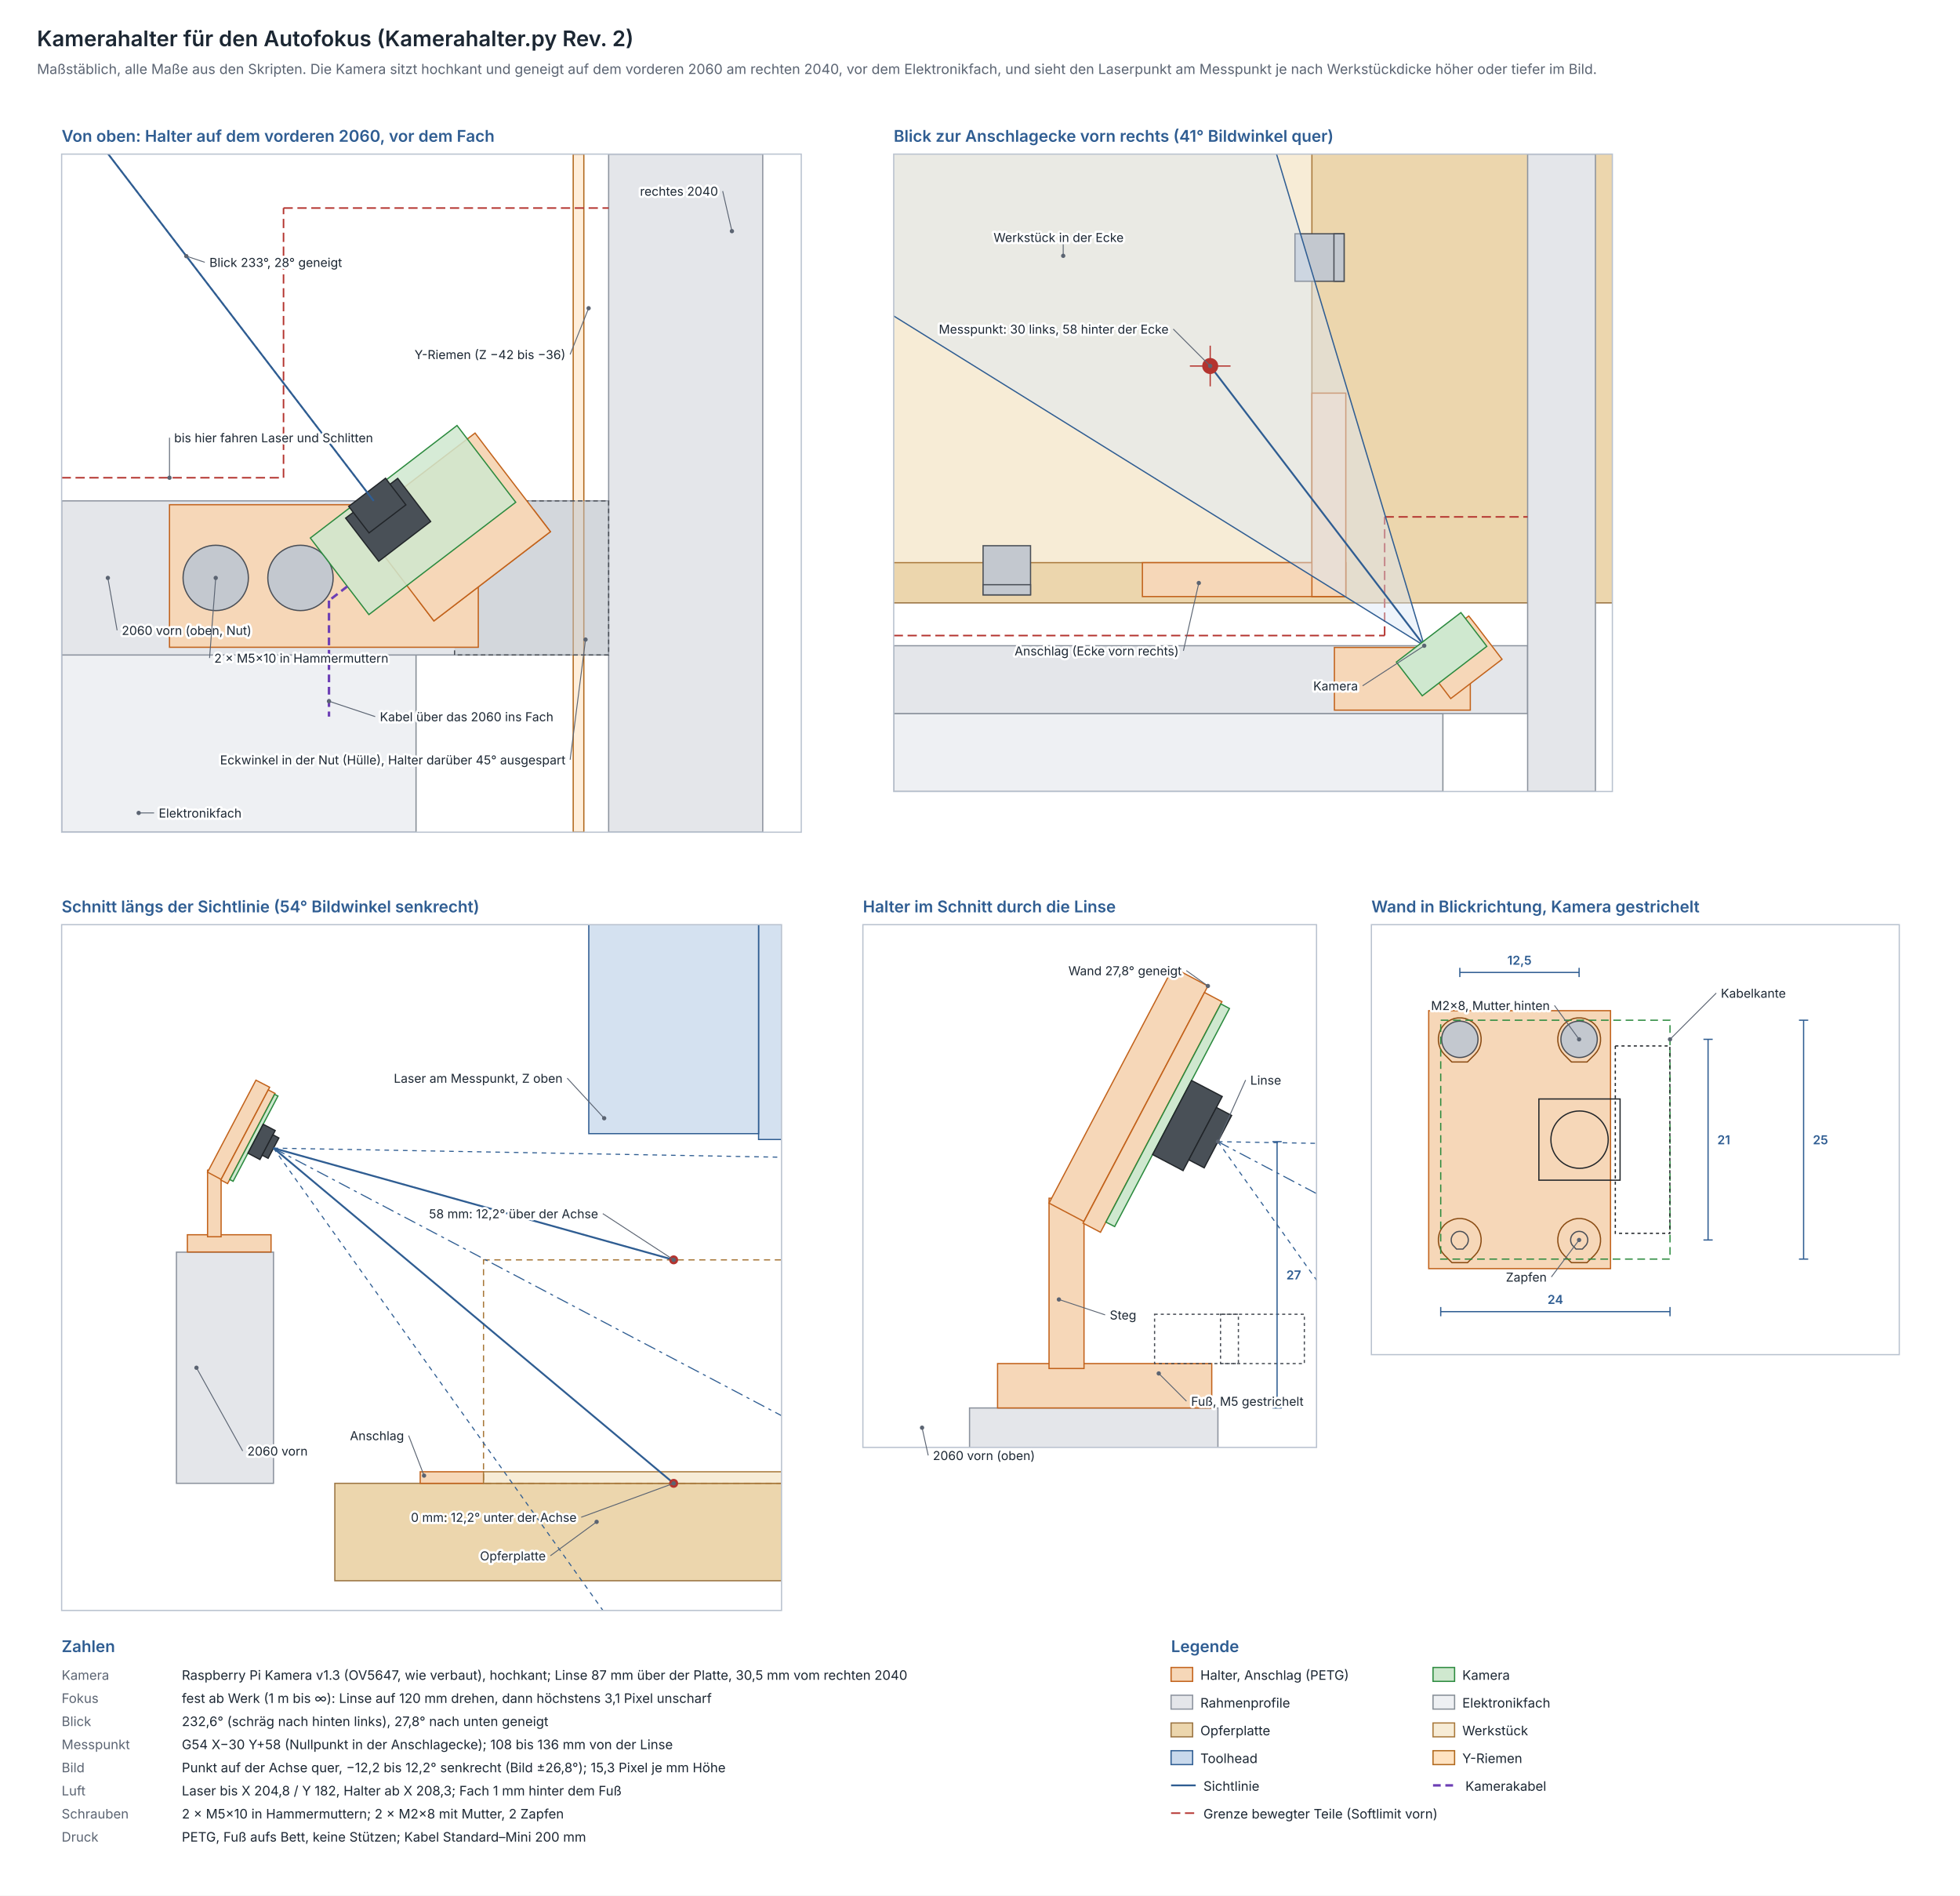
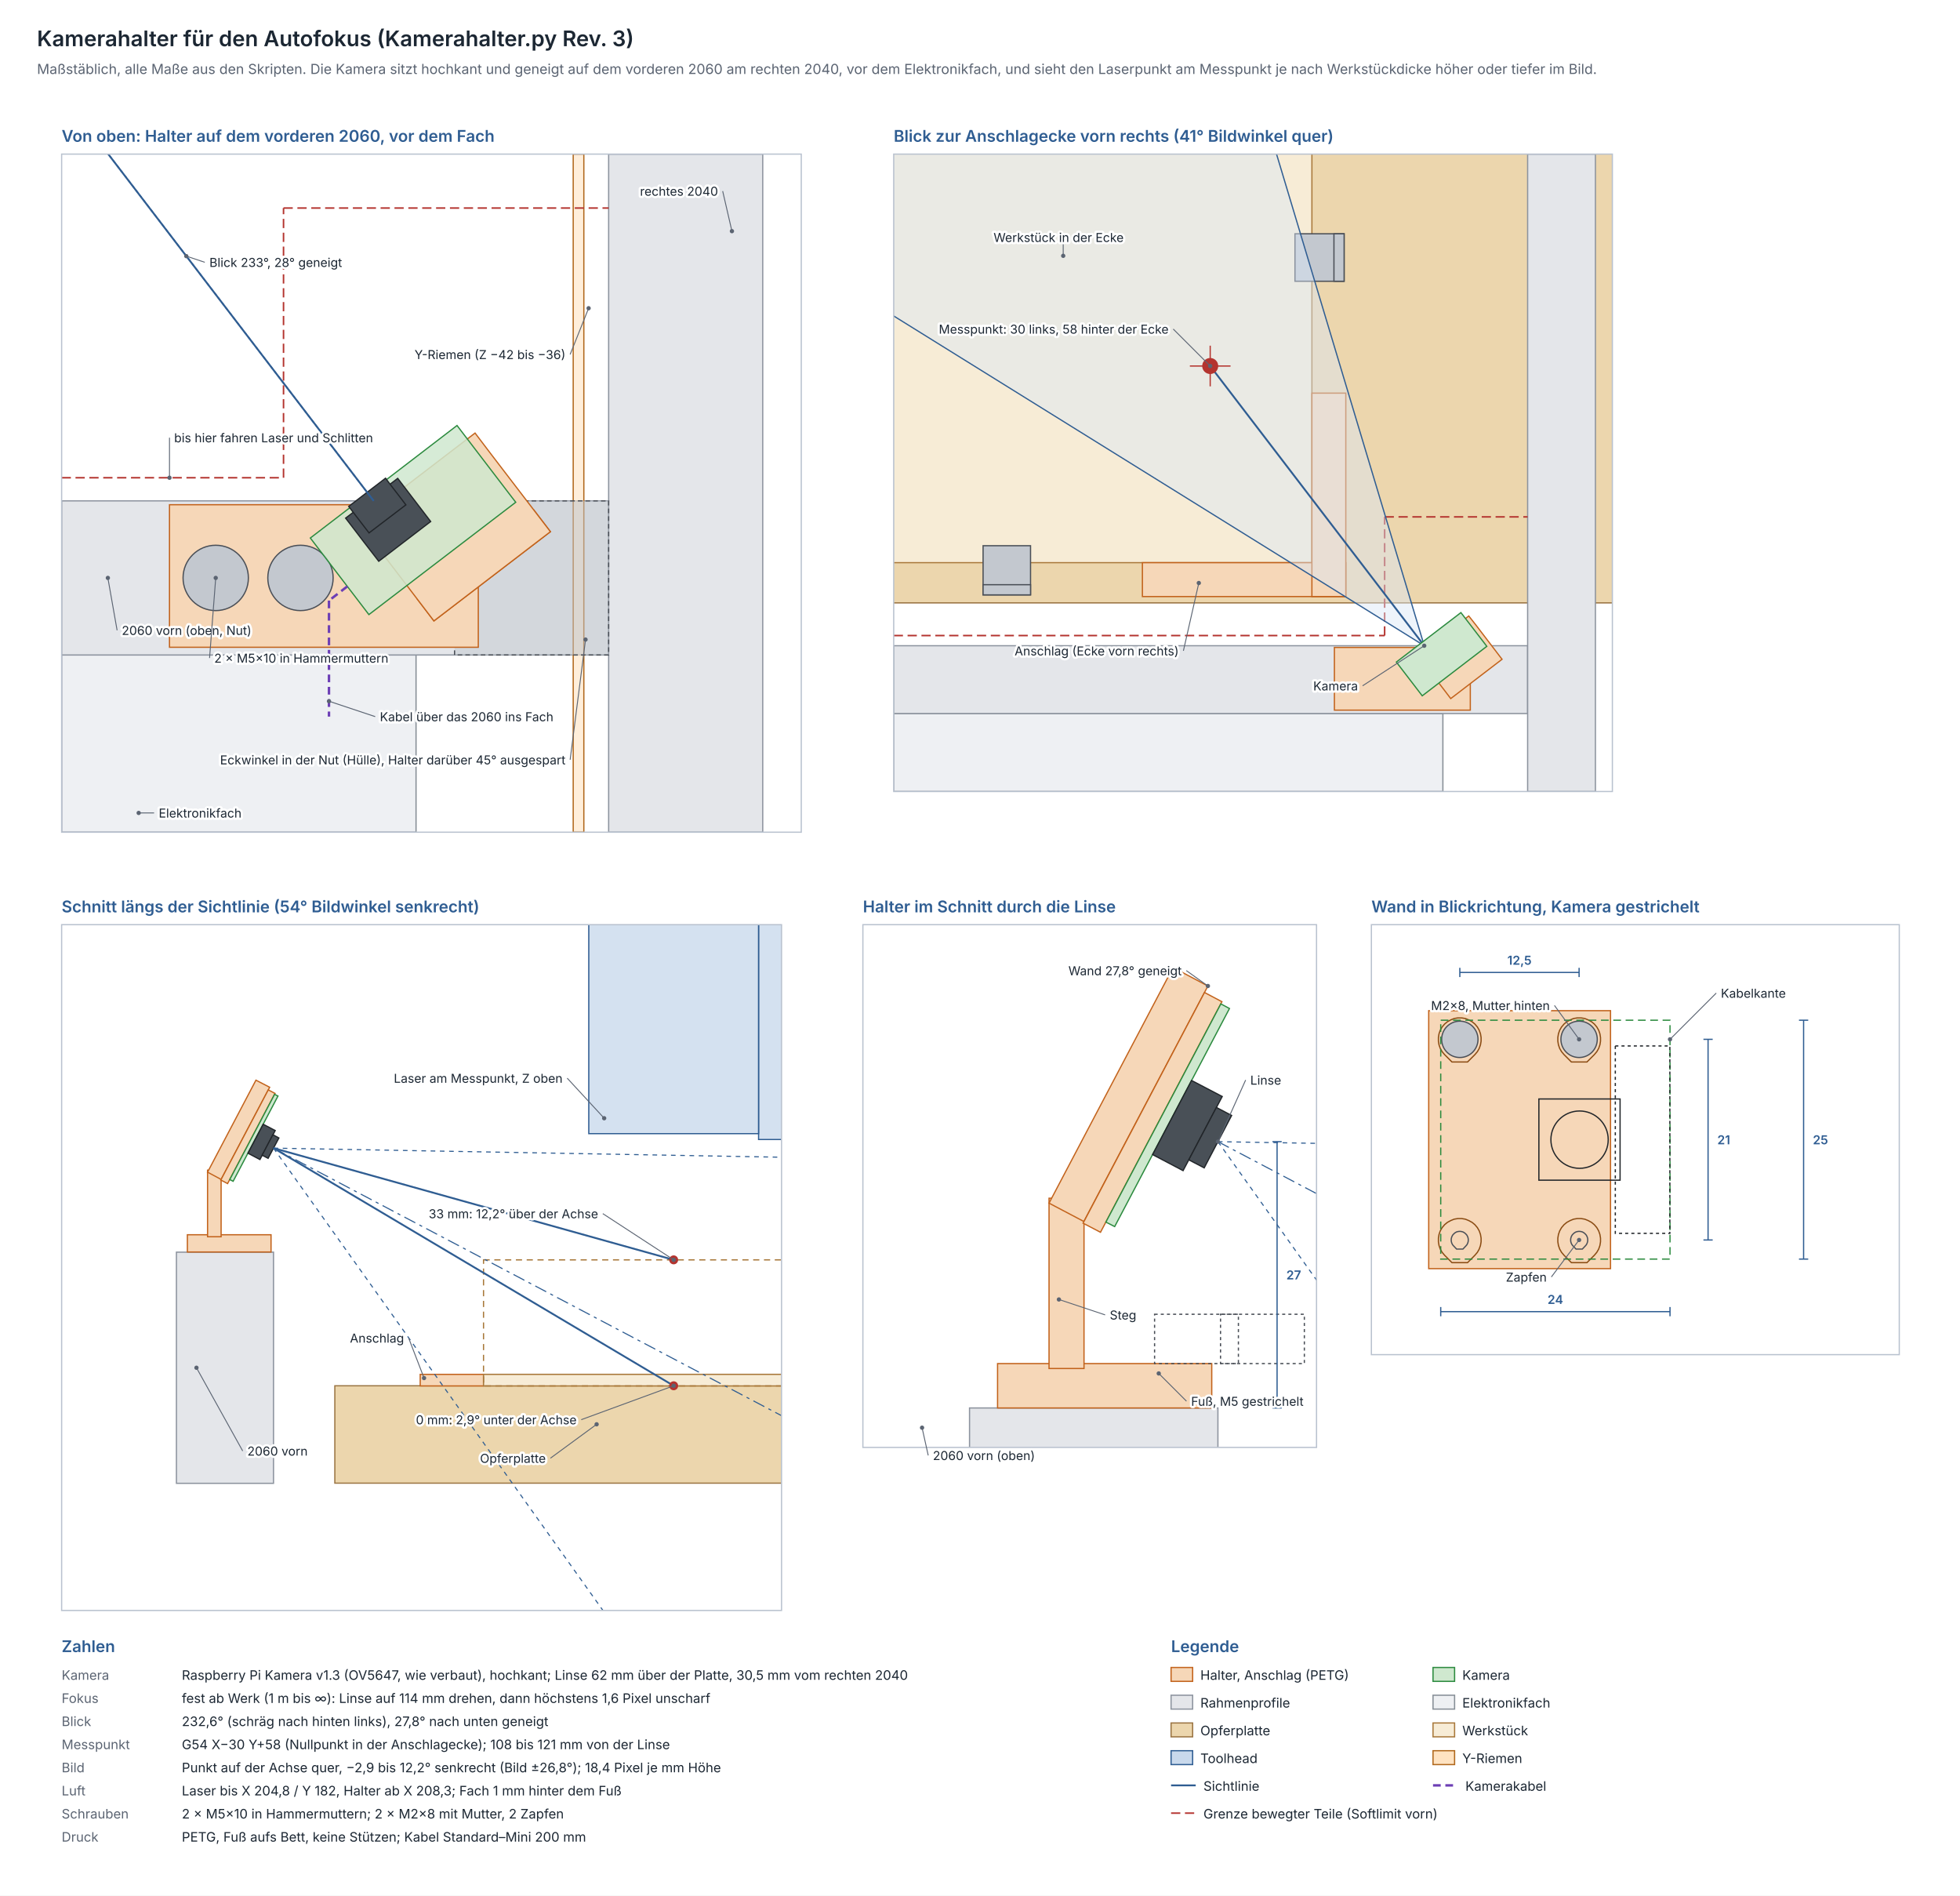
<svg xmlns="http://www.w3.org/2000/svg" width="1272" height="1230" viewBox="0 0 1272 1230" font-family="Inter, Helvetica, Arial, sans-serif">
  <rect width="1272" height="1230" fill="#ffffff" />
-   <text x="24.0" y="30.0" font-size="14" fill="#1c2733" text-anchor="start" font-weight="600">Kamerahalter für den Autofokus (Kamerahalter.py Rev. 2)</text>
+   <text x="24.0" y="30.0" font-size="14" fill="#1c2733" text-anchor="start" font-weight="600">Kamerahalter für den Autofokus (Kamerahalter.py Rev. 3)</text>
  <text x="24.0" y="48.0" font-size="9" fill="#5b6472" text-anchor="start">Maßstäblich, alle Maße aus den Skripten. Die Kamera sitzt hochkant und geneigt auf dem vorderen 2060 am rechten 2040, vor dem Elektronikfach, und sieht den Laserpunkt am Messpunkt je nach Werkstückdicke höher oder tiefer im Bild.</text>
  <clipPath id="drauf">
    <rect x="40.0" y="100.0" width="480.0" height="440.0" />
  </clipPath>
  <g clip-path="url(#drauf)">
    <rect x="40.0" y="425.0" width="230.0" height="115.0" fill="#eef0f3" stroke="#868e96" stroke-width="0.8" />
    <rect x="40.0" y="325.0" width="355.0" height="100.0" fill="#e4e6ea" stroke="#8c939e" stroke-width="0.8" />
    <rect x="395.0" y="100.0" width="100.0" height="440.0" fill="#e4e6ea" stroke="#8c939e" stroke-width="0.8" />
    <rect x="372.0" y="100.0" width="6.9" height="440.0" fill="#ffe3c2" stroke="#b0671b" stroke-width="0.8" fill-opacity="0.6" />
    <line x1="40.0" y1="310.0" x2="184.0" y2="310.0" stroke="#b4342f" stroke-width="1.0" stroke-dasharray="6 3" />
    <line x1="184.0" y1="310.0" x2="184.0" y2="135.0" stroke="#b4342f" stroke-width="1.0" stroke-dasharray="6 3" />
    <line x1="184.0" y1="135.0" x2="395.0" y2="135.0" stroke="#b4342f" stroke-width="1.0" stroke-dasharray="6 3" />
    <rect x="295.0" y="325.0" width="100.0" height="100.0" fill="#c3c8cf" stroke="#4a4f57" stroke-width="0.8" fill-opacity="0.5" stroke-dasharray="3 2" />
    <polygon points="110.0,327.5 310.4,327.5 310.4,420.0 110.0,420.0" fill="#f6d7b8" stroke="#c2621b" stroke-width="0.8" />
    <circle cx="140.0" cy="375.0" r="21.2" fill="#c3c8cf" stroke="#4a4f57" stroke-width="0.8" />
    <circle cx="195.0" cy="375.0" r="21.2" fill="#c3c8cf" stroke="#4a4f57" stroke-width="0.8" />
    <polygon points="270.9,388.8 346.5,331.0 357.2,345.0 281.6,402.9" fill="#f6d7b8" stroke="#c2621b" stroke-width="0.8" />
    <polygon points="232.7,338.9 308.3,281.0 319.0,295.1 357.2,345.0 281.6,402.9" fill="#f6d7b8" stroke="#c2621b" stroke-width="0.8" />
    <polygon points="201.4,349.1 296.6,276.1 332.0,322.4 334.7,325.9 239.4,398.8" fill="#cfe8cf" stroke="#2b8a3e" stroke-width="0.8" fill-opacity="0.85" />
    <polygon points="224.3,336.2 258.1,310.4 279.5,338.4 245.8,364.2 236.3,351.9" fill="#495057" stroke="#212529" stroke-width="0.8" />
    <polygon points="226.3,328.6 250.2,310.3 254.9,316.5 258.7,321.4 263.4,327.6 239.5,345.8 234.8,339.7" fill="#495057" stroke="#212529" stroke-width="0.8" />
    <line x1="225.4" y1="380.5" x2="213.5" y2="389.7" stroke="#6d3fb5" stroke-width="1.6" stroke-dasharray="5 3" />
    <line x1="213.5" y1="389.7" x2="213.5" y2="465.0" stroke="#6d3fb5" stroke-width="1.6" stroke-dasharray="5 3" />
    <line x1="242.5" y1="325.0" x2="-73.3" y2="-87.5" stroke="#2f5d92" stroke-width="1.2" />
    <line x1="242.5" y1="325.0" x2="29.8" y2="47.1" stroke="#2f5d92" stroke-width="0.9" stroke-dasharray="2 2" />
  </g>
  <rect x="40.0" y="100.0" width="480.0" height="440.0" fill="none" stroke="#b9c2cf" stroke-width="0.8" />
  <text x="40.0" y="92.0" font-size="10.5" fill="#2f5d92" text-anchor="start" font-weight="600">Von oben: Halter auf dem vorderen 2060, vor dem Fach</text>
  <line x1="70.0" y1="375.0" x2="76.0" y2="409.0" stroke="#5b6472" stroke-width="0.6" />
  <circle cx="70.0" cy="375.0" r="1.4" fill="#5b6472" />
  <text x="79.0" y="412.0" font-size="8.0" fill="#1c2733" text-anchor="start" stroke="#ffffff" stroke-width="3" stroke-linejoin="round" paint-order="stroke">2060 vorn (oben, Nut)</text>
  <line x1="90.0" y1="527.5" x2="100.0" y2="527.5" stroke="#5b6472" stroke-width="0.6" />
  <circle cx="90.0" cy="527.5" r="1.4" fill="#5b6472" />
  <text x="103.0" y="530.5" font-size="8.0" fill="#1c2733" text-anchor="start" stroke="#ffffff" stroke-width="3" stroke-linejoin="round" paint-order="stroke">Elektronikfach</text>
  <line x1="475.0" y1="150.0" x2="469.0" y2="124.0" stroke="#5b6472" stroke-width="0.6" />
  <circle cx="475.0" cy="150.0" r="1.4" fill="#5b6472" />
  <text x="466.0" y="127.0" font-size="8.0" fill="#1c2733" text-anchor="end" stroke="#ffffff" stroke-width="3" stroke-linejoin="round" paint-order="stroke">rechtes 2040</text>
  <line x1="382.0" y1="200.0" x2="370.0" y2="230.0" stroke="#5b6472" stroke-width="0.6" />
  <circle cx="382.0" cy="200.0" r="1.4" fill="#5b6472" />
  <text x="367.0" y="233.0" font-size="8.0" fill="#1c2733" text-anchor="end" stroke="#ffffff" stroke-width="3" stroke-linejoin="round" paint-order="stroke">Y-Riemen (Z −42 bis −36)</text>
  <line x1="110.0" y1="310.0" x2="110.0" y2="284.0" stroke="#5b6472" stroke-width="0.6" />
  <circle cx="110.0" cy="310.0" r="1.4" fill="#5b6472" />
  <text x="113.0" y="287.0" font-size="8.0" fill="#1c2733" text-anchor="start" stroke="#ffffff" stroke-width="3" stroke-linejoin="round" paint-order="stroke">bis hier fahren Laser und Schlitten</text>
  <line x1="140.0" y1="375.0" x2="136.0" y2="427.0" stroke="#5b6472" stroke-width="0.6" />
  <circle cx="140.0" cy="375.0" r="1.4" fill="#5b6472" />
  <text x="139.0" y="430.0" font-size="8.0" fill="#1c2733" text-anchor="start" stroke="#ffffff" stroke-width="3" stroke-linejoin="round" paint-order="stroke">2 × M5×10 in Hammermuttern</text>
  <line x1="380.0" y1="415.0" x2="370.0" y2="493.0" stroke="#5b6472" stroke-width="0.6" />
  <circle cx="380.0" cy="415.0" r="1.4" fill="#5b6472" />
  <text x="367.0" y="496.0" font-size="8.0" fill="#1c2733" text-anchor="end" stroke="#ffffff" stroke-width="3" stroke-linejoin="round" paint-order="stroke">Eckwinkel in der Nut (Hülle), Halter darüber 45° ausgespart</text>
  <line x1="213.5" y1="455.0" x2="243.5" y2="465.0" stroke="#5b6472" stroke-width="0.6" />
  <circle cx="213.5" cy="455.0" r="1.4" fill="#5b6472" />
  <text x="246.5" y="468.0" font-size="8.0" fill="#1c2733" text-anchor="start" stroke="#ffffff" stroke-width="3" stroke-linejoin="round" paint-order="stroke">Kabel über das 2060 ins Fach</text>
  <line x1="120.9" y1="166.2" x2="132.9" y2="170.2" stroke="#5b6472" stroke-width="0.6" />
  <circle cx="120.9" cy="166.2" r="1.4" fill="#5b6472" />
  <text x="135.9" y="173.2" font-size="8.0" fill="#1c2733" text-anchor="start" stroke="#ffffff" stroke-width="3" stroke-linejoin="round" paint-order="stroke">Blick 233°, 28° geneigt</text>
  <clipPath id="blick">
    <rect x="580.0" y="100.0" width="466.4" height="413.6" />
  </clipPath>
  <g clip-path="url(#blick)">
    <rect x="-201.0" y="-376.6" width="1353.0" height="767.8" fill="#ecd6ad" stroke="#9a7442" stroke-width="0.8" />
    <rect x="411.4" y="35.1" width="440.0" height="330.0" fill="#f7ecd6" stroke="#a8783a" stroke-width="0.8" />
    <rect x="741.4" y="365.1" width="132.0" height="22.0" fill="#f6d7b8" stroke="#c2621b" stroke-width="0.8" />
    <rect x="851.4" y="255.1" width="22.0" height="132.0" fill="#f6d7b8" stroke="#c2621b" stroke-width="0.8" />
    <rect x="748.0" y="14.2" width="30.8" height="31.9" fill="#c3c8cf" stroke="#4a4f57" stroke-width="0.8" />
    <rect x="748.0" y="14.2" width="30.8" height="6.6" fill="#c3c8cf" stroke="#4a4f57" stroke-width="0.8" />
    <rect x="390.5" y="294.7" width="31.9" height="30.8" fill="#c3c8cf" stroke="#4a4f57" stroke-width="0.8" />
    <rect x="390.5" y="294.7" width="6.6" height="30.8" fill="#c3c8cf" stroke="#4a4f57" stroke-width="0.8" />
    <rect x="638.0" y="354.1" width="30.8" height="31.9" fill="#c3c8cf" stroke="#4a4f57" stroke-width="0.8" />
    <rect x="638.0" y="379.4" width="30.8" height="6.6" fill="#c3c8cf" stroke="#4a4f57" stroke-width="0.8" />
    <rect x="840.4" y="151.7" width="31.9" height="30.8" fill="#c3c8cf" stroke="#4a4f57" stroke-width="0.8" />
    <rect x="865.7" y="151.7" width="6.6" height="30.8" fill="#c3c8cf" stroke="#4a4f57" stroke-width="0.8" />
    <rect x="580.0" y="463.0" width="356.4" height="50.6" fill="#eef0f3" stroke="#868e96" stroke-width="0.8" />
    <rect x="580.0" y="419.0" width="411.4" height="44.0" fill="#e4e6ea" stroke="#8c939e" stroke-width="0.8" />
    <rect x="991.4" y="100.0" width="44.0" height="413.6" fill="#e4e6ea" stroke="#8c939e" stroke-width="0.8" />
    <line x1="580.0" y1="412.4" x2="898.6" y2="412.4" stroke="#b4342f" stroke-width="1.0" stroke-dasharray="6 3" />
    <line x1="898.6" y1="412.4" x2="898.6" y2="335.4" stroke="#b4342f" stroke-width="1.0" stroke-dasharray="6 3" />
    <line x1="898.6" y1="335.4" x2="991.4" y2="335.4" stroke="#b4342f" stroke-width="1.0" stroke-dasharray="6 3" />
    <polygon points="924.3,419.0 438.5,117.1 759.7,-128.8" fill="#dbe7f6" stroke="#2f5d92" stroke-width="0.8" fill-opacity="0.45" />
    <line x1="924.3" y1="419.0" x2="785.4" y2="237.5" stroke="#2f5d92" stroke-width="1.2" />
    <polygon points="866.0,420.1 954.2,420.1 954.2,460.8 866.0,460.8" fill="#f6d7b8" stroke="#c2621b" stroke-width="0.8" />
    <polygon points="920.0,425.1 953.2,399.7 958.0,405.8 974.8,427.8 941.5,453.3" fill="#f6d7b8" stroke="#c2621b" stroke-width="0.8" />
    <polygon points="906.2,429.6 948.1,397.5 963.7,417.8 964.9,419.4 923.0,451.5" fill="#cfe8cf" stroke="#2b8a3e" stroke-width="0.8" />
    <circle cx="785.4" cy="237.5" r="4.8" fill="#b4342f" stroke="#b4342f" stroke-width="0.8" />
    <line x1="772.2" y1="237.5" x2="798.6" y2="237.5" stroke="#b4342f" stroke-width="0.8" />
    <line x1="785.4" y1="224.3" x2="785.4" y2="250.7" stroke="#b4342f" stroke-width="0.8" />
  </g>
  <rect x="580.0" y="100.0" width="466.4" height="413.6" fill="none" stroke="#b9c2cf" stroke-width="0.8" />
  <text x="580.0" y="92.0" font-size="10.5" fill="#2f5d92" text-anchor="start" font-weight="600">Blick zur Anschlagecke vorn rechts (41° Bildwinkel quer)</text>
  <line x1="785.4" y1="237.5" x2="761.4" y2="213.5" stroke="#5b6472" stroke-width="0.6" />
  <circle cx="785.4" cy="237.5" r="1.4" fill="#5b6472" />
  <text x="758.4" y="216.5" font-size="8.0" fill="#1c2733" text-anchor="end" stroke="#ffffff" stroke-width="3" stroke-linejoin="round" paint-order="stroke">Messpunkt: 30 links, 58 hinter der Ecke</text>
  <line x1="690.0" y1="166.0" x2="690.0" y2="154.0" stroke="#5b6472" stroke-width="0.6" />
  <circle cx="690.0" cy="166.0" r="1.4" fill="#5b6472" />
  <text x="687.0" y="157.0" font-size="8.0" fill="#1c2733" text-anchor="middle" stroke="#ffffff" stroke-width="3" stroke-linejoin="round" paint-order="stroke">Werkstück in der Ecke</text>
  <line x1="778.0" y1="378.3" x2="768.0" y2="422.3" stroke="#5b6472" stroke-width="0.6" />
  <circle cx="778.0" cy="378.3" r="1.4" fill="#5b6472" />
  <text x="765.0" y="425.3" font-size="8.0" fill="#1c2733" text-anchor="end" stroke="#ffffff" stroke-width="3" stroke-linejoin="round" paint-order="stroke">Anschlag (Ecke vorn rechts)</text>
  <line x1="924.3" y1="419.0" x2="884.3" y2="445.0" stroke="#5b6472" stroke-width="0.6" />
  <circle cx="924.3" cy="419.0" r="1.4" fill="#5b6472" />
  <text x="881.3" y="448.0" font-size="8.0" fill="#1c2733" text-anchor="end" stroke="#ffffff" stroke-width="3" stroke-linejoin="round" paint-order="stroke">Kamera</text>
  <clipPath id="schnitt">
    <rect x="40.0" y="600.0" width="467.2" height="445.0" />
  </clipPath>
  <g clip-path="url(#schnitt)">
-     <rect x="217.3" y="962.5" width="1098.8" height="63.2" fill="#ecd6ad" stroke="#9a7442" stroke-width="0.8" />
+     <rect x="217.3" y="899.2" width="1098.8" height="63.2" fill="#ecd6ad" stroke="#9a7442" stroke-width="0.8" />
    <rect x="114.5" y="812.5" width="63.0" height="150.0" fill="#e4e6ea" stroke="#8c939e" stroke-width="0.8" />
-     <rect x="272.7" y="955.0" width="41.1" height="7.5" fill="#f6d7b8" stroke="#c2621b" stroke-width="0.8" />
+     <rect x="272.7" y="891.8" width="41.1" height="7.5" fill="#f6d7b8" stroke="#c2621b" stroke-width="0.8" />
    <rect x="671.8" y="615.0" width="63.0" height="50.0" fill="#c9d9ec" stroke="#2f5d92" stroke-width="0.8" fill-opacity="0.8" />
    <rect x="561.6" y="315.0" width="7.3" height="87.5" fill="#c9d9ec" stroke="#2f5d92" stroke-width="0.8" fill-opacity="0.8" />
    <rect x="552.4" y="315.0" width="16.5" height="87.5" fill="#c9d9ec" stroke="#2f5d92" stroke-width="0.8" fill-opacity="0.8" />
    <rect x="545.0" y="327.5" width="7.2" height="62.5" fill="#c9d9ec" stroke="#2f5d92" stroke-width="0.8" fill-opacity="0.8" />
    <rect x="536.4" y="372.5" width="8.6" height="15.0" fill="#c9d9ec" stroke="#2f5d92" stroke-width="0.8" fill-opacity="0.8" />
    <rect x="491.5" y="372.5" width="13.4" height="15.0" fill="#c9d9ec" stroke="#2f5d92" stroke-width="0.8" fill-opacity="0.8" />
    <rect x="520.3" y="372.5" width="16.1" height="15.0" fill="#c9d9ec" stroke="#2f5d92" stroke-width="0.8" fill-opacity="0.8" />
    <rect x="492.3" y="483.8" width="16.9" height="255.6" fill="#c9d9ec" stroke="#2f5d92" stroke-width="0.8" fill-opacity="0.8" />
    <rect x="509.2" y="451.2" width="2.0" height="85.0" fill="#c9d9ec" stroke="#2f5d92" stroke-width="0.8" fill-opacity="0.8" />
    <rect x="511.3" y="448.8" width="17.3" height="80.0" fill="#c9d9ec" stroke="#2f5d92" stroke-width="0.8" fill-opacity="0.8" />
    <rect x="511.2" y="448.8" width="0.0" height="20.0" fill="#c9d9ec" stroke="#2f5d92" stroke-width="0.8" fill-opacity="0.8" />
    <rect x="382.1" y="466.6" width="110.2" height="269.0" fill="#c9d9ec" stroke="#2f5d92" stroke-width="0.8" fill-opacity="0.8" />
-     <rect x="313.8" y="955.0" width="413.0" height="7.5" fill="#f7ecd6" stroke="#a8783a" stroke-width="0.8" />
-     <rect x="313.8" y="817.5" width="413.0" height="145.0" fill="none" stroke="#a8783a" stroke-width="0.8" stroke-dasharray="4 3" />
+     <rect x="313.8" y="891.8" width="413.0" height="7.5" fill="#f7ecd6" stroke="#a8783a" stroke-width="0.8" />
+     <rect x="313.8" y="817.5" width="413.0" height="81.8" fill="none" stroke="#a8783a" stroke-width="0.8" stroke-dasharray="4 3" />
    <rect x="121.6" y="801.2" width="54.3" height="11.2" fill="#f6d7b8" stroke="#c2621b" stroke-width="0.8" />
    <rect x="134.7" y="759.3" width="8.8" height="43.2" fill="#f6d7b8" stroke="#c2621b" stroke-width="0.8" />
    <polygon points="134.7,760.6 143.5,765.3 175.0,705.5 166.1,700.9" fill="#f6d7b8" stroke="#c2621b" stroke-width="0.8" />
    <polygon points="143.3,765.7 147.7,768.0 178.5,709.5 174.1,707.2" fill="#f6d7b8" stroke="#c2621b" stroke-width="0.8" />
    <polygon points="149.1,765.4 151.3,766.5 180.4,711.2 178.2,710.1" fill="#cfe8cf" stroke="#2b8a3e" stroke-width="0.8" />
    <polygon points="160.9,748.3 168.7,752.4 178.6,733.6 170.8,729.5" fill="#495057" stroke="#212529" stroke-width="0.8" />
    <polygon points="170.1,749.6 174.0,751.6 181.0,738.4 177.1,736.3" fill="#495057" stroke="#212529" stroke-width="0.8" />
    <line x1="177.5" y1="745.0" x2="507.2" y2="750.9" stroke="#2f5d92" stroke-width="0.7" stroke-dasharray="3 3" />
    <line x1="177.5" y1="745.0" x2="507.2" y2="1207.6" stroke="#2f5d92" stroke-width="0.7" stroke-dasharray="3 3" />
    <line x1="177.5" y1="745.0" x2="507.2" y2="918.6" stroke="#2f5d92" stroke-width="0.7" stroke-dasharray="8 3 2 3" />
-     <line x1="177.5" y1="745.0" x2="437.2" y2="962.5" stroke="#2f5d92" stroke-width="1.2" />
-     <circle cx="437.2" cy="962.5" r="2.5" fill="#b4342f" stroke="#b4342f" stroke-width="0.8" />
+     <line x1="177.5" y1="745.0" x2="437.2" y2="899.2" stroke="#2f5d92" stroke-width="1.2" />
+     <circle cx="437.2" cy="899.2" r="2.5" fill="#b4342f" stroke="#b4342f" stroke-width="0.8" />
    <line x1="177.5" y1="745.0" x2="437.2" y2="817.5" stroke="#2f5d92" stroke-width="1.2" />
    <circle cx="437.2" cy="817.5" r="2.5" fill="#b4342f" stroke="#b4342f" stroke-width="0.8" />
  </g>
  <rect x="40.0" y="600.0" width="467.2" height="445.0" fill="none" stroke="#b9c2cf" stroke-width="0.8" />
  <text x="40.0" y="592.0" font-size="10.5" fill="#2f5d92" text-anchor="start" font-weight="600">Schnitt längs der Sichtlinie (54° Bildwinkel senkrecht)</text>
-   <line x1="437.2" y1="962.5" x2="377.2" y2="984.5" stroke="#5b6472" stroke-width="0.6" />
-   <circle cx="437.2" cy="962.5" r="1.4" fill="#5b6472" />
-   <text x="374.2" y="987.5" font-size="8.0" fill="#1c2733" text-anchor="end" stroke="#ffffff" stroke-width="3" stroke-linejoin="round" paint-order="stroke">0 mm: 12,2° unter der Achse</text>
+   <line x1="437.2" y1="899.2" x2="377.2" y2="921.2" stroke="#5b6472" stroke-width="0.6" />
+   <circle cx="437.2" cy="899.2" r="1.4" fill="#5b6472" />
+   <text x="374.2" y="924.2" font-size="8.0" fill="#1c2733" text-anchor="end" stroke="#ffffff" stroke-width="3" stroke-linejoin="round" paint-order="stroke">0 mm: 2,9° unter der Achse</text>
  <line x1="437.2" y1="817.5" x2="391.2" y2="787.5" stroke="#5b6472" stroke-width="0.6" />
  <circle cx="437.2" cy="817.5" r="1.4" fill="#5b6472" />
-   <text x="388.2" y="790.5" font-size="8.0" fill="#1c2733" text-anchor="end" stroke="#ffffff" stroke-width="3" stroke-linejoin="round" paint-order="stroke">58 mm: 12,2° über der Achse</text>
+   <text x="388.2" y="790.5" font-size="8.0" fill="#1c2733" text-anchor="end" stroke="#ffffff" stroke-width="3" stroke-linejoin="round" paint-order="stroke">33 mm: 12,2° über der Achse</text>
  <line x1="392.1" y1="725.6" x2="368.1" y2="699.6" stroke="#5b6472" stroke-width="0.6" />
  <circle cx="392.1" cy="725.6" r="1.4" fill="#5b6472" />
  <text x="365.1" y="702.6" font-size="8.0" fill="#1c2733" text-anchor="end" stroke="#ffffff" stroke-width="3" stroke-linejoin="round" paint-order="stroke">Laser am Messpunkt, Z oben</text>
  <line x1="127.5" y1="887.5" x2="157.5" y2="941.5" stroke="#5b6472" stroke-width="0.6" />
  <circle cx="127.5" cy="887.5" r="1.4" fill="#5b6472" />
  <text x="160.5" y="944.5" font-size="8.0" fill="#1c2733" text-anchor="start" stroke="#ffffff" stroke-width="3" stroke-linejoin="round" paint-order="stroke">2060 vorn</text>
-   <line x1="387.2" y1="987.5" x2="357.2" y2="1009.5" stroke="#5b6472" stroke-width="0.6" />
-   <circle cx="387.2" cy="987.5" r="1.4" fill="#5b6472" />
-   <text x="354.2" y="1012.5" font-size="8.0" fill="#1c2733" text-anchor="end" stroke="#ffffff" stroke-width="3" stroke-linejoin="round" paint-order="stroke">Opferplatte</text>
-   <line x1="275.2" y1="957.5" x2="265.2" y2="931.5" stroke="#5b6472" stroke-width="0.6" />
-   <circle cx="275.2" cy="957.5" r="1.4" fill="#5b6472" />
-   <text x="262.2" y="934.5" font-size="8.0" fill="#1c2733" text-anchor="end" stroke="#ffffff" stroke-width="3" stroke-linejoin="round" paint-order="stroke">Anschlag</text>
+   <line x1="387.2" y1="924.2" x2="357.2" y2="946.2" stroke="#5b6472" stroke-width="0.6" />
+   <circle cx="387.2" cy="924.2" r="1.4" fill="#5b6472" />
+   <text x="354.2" y="949.2" font-size="8.0" fill="#1c2733" text-anchor="end" stroke="#ffffff" stroke-width="3" stroke-linejoin="round" paint-order="stroke">Opferplatte</text>
+   <line x1="275.2" y1="894.2" x2="265.2" y2="868.2" stroke="#5b6472" stroke-width="0.6" />
+   <circle cx="275.2" cy="894.2" r="1.4" fill="#5b6472" />
+   <text x="262.2" y="871.2" font-size="8.0" fill="#1c2733" text-anchor="end" stroke="#ffffff" stroke-width="3" stroke-linejoin="round" paint-order="stroke">Anschlag</text>
  <clipPath id="halter">
    <rect x="560.0" y="600.0" width="294.4" height="339.2" />
  </clipPath>
  <g clip-path="url(#halter)">
    <rect x="629.2" y="913.6" width="161.2" height="384.0" fill="#e4e6ea" stroke="#8c939e" stroke-width="0.8" />
    <rect x="647.4" y="884.8" width="139.0" height="28.8" fill="#f6d7b8" stroke="#c2621b" stroke-width="0.8" />
    <rect x="680.8" y="777.5" width="22.7" height="110.5" fill="#f6d7b8" stroke="#c2621b" stroke-width="0.8" />
    <polygon points="680.8,780.7 703.4,792.6 783.9,639.8 761.3,627.8" fill="#f6d7b8" stroke="#c2621b" stroke-width="0.8" />
    <polygon points="702.9,793.7 714.2,799.6 793.0,650.0 781.7,644.0" fill="#f6d7b8" stroke="#c2621b" stroke-width="0.8" />
    <polygon points="717.7,793.0 723.4,795.9 797.9,654.4 792.3,651.4" fill="#cfe8cf" stroke="#2b8a3e" stroke-width="0.8" />
    <polygon points="748.0,749.2 767.8,759.6 793.2,711.5 773.3,701.1" fill="#495057" stroke="#212529" stroke-width="0.8" />
    <polygon points="771.5,752.6 781.5,757.8 799.3,723.8 789.4,718.6" fill="#495057" stroke="#212529" stroke-width="0.8" />
    <rect x="792.1" y="852.8" width="54.4" height="32.0" fill="none" stroke="#4a4f57" stroke-width="0.8" stroke-dasharray="2 2" />
    <rect x="749.3" y="852.8" width="54.4" height="32.0" fill="none" stroke="#4a4f57" stroke-width="0.8" stroke-dasharray="2 2" />
    <line x1="790.4" y1="740.8" x2="854.4" y2="741.9" stroke="#2f5d92" stroke-width="0.7" stroke-dasharray="3 3" />
    <line x1="790.4" y1="740.8" x2="854.4" y2="774.5" stroke="#2f5d92" stroke-width="0.7" stroke-dasharray="8 3 2 3" />
    <line x1="790.4" y1="740.8" x2="854.4" y2="830.6" stroke="#2f5d92" stroke-width="0.7" stroke-dasharray="3 3" />
  </g>
  <rect x="560.0" y="600.0" width="294.4" height="339.2" fill="none" stroke="#b9c2cf" stroke-width="0.8" />
  <text x="560.0" y="592.0" font-size="10.5" fill="#2f5d92" text-anchor="start" font-weight="600">Halter im Schnitt durch die Linse</text>
  <line x1="828.8" y1="913.6" x2="828.8" y2="740.8" stroke="#2f5d92" stroke-width="0.8" />
  <line x1="825.8" y1="913.6" x2="831.8" y2="913.6" stroke="#2f5d92" stroke-width="0.8" />
  <line x1="825.8" y1="740.8" x2="831.8" y2="740.8" stroke="#2f5d92" stroke-width="0.8" />
  <text x="834.8" y="830.2" font-size="8.0" fill="#2f5d92" text-anchor="start" font-weight="600" stroke="#ffffff" stroke-width="3" stroke-linejoin="round" paint-order="stroke">27</text>
  <line x1="598.4" y1="926.4" x2="602.4" y2="944.4" stroke="#5b6472" stroke-width="0.6" />
  <circle cx="598.4" cy="926.4" r="1.4" fill="#5b6472" />
  <text x="605.4" y="947.4" font-size="8.0" fill="#1c2733" text-anchor="start" stroke="#ffffff" stroke-width="3" stroke-linejoin="round" paint-order="stroke">2060 vorn (oben)</text>
  <line x1="687.2" y1="843.2" x2="717.2" y2="853.2" stroke="#5b6472" stroke-width="0.6" />
  <circle cx="687.2" cy="843.2" r="1.4" fill="#5b6472" />
  <text x="720.2" y="856.2" font-size="8.0" fill="#1c2733" text-anchor="start" stroke="#ffffff" stroke-width="3" stroke-linejoin="round" paint-order="stroke">Steg</text>
  <line x1="752.0" y1="891.2" x2="770.0" y2="909.2" stroke="#5b6472" stroke-width="0.6" />
  <circle cx="752.0" cy="891.2" r="1.4" fill="#5b6472" />
  <text x="773.0" y="912.2" font-size="8.0" fill="#1c2733" text-anchor="start" stroke="#ffffff" stroke-width="3" stroke-linejoin="round" paint-order="stroke">Fuß, M5 gestrichelt</text>
  <line x1="783.9" y1="639.8" x2="769.9" y2="629.8" stroke="#5b6472" stroke-width="0.6" />
  <circle cx="783.9" cy="639.8" r="1.4" fill="#5b6472" />
  <text x="766.9" y="632.8" font-size="8.0" fill="#1c2733" text-anchor="end" stroke="#ffffff" stroke-width="3" stroke-linejoin="round" paint-order="stroke">Wand 27,8° geneigt</text>
  <line x1="790.4" y1="740.8" x2="808.4" y2="700.8" stroke="#5b6472" stroke-width="0.6" />
  <circle cx="790.4" cy="740.8" r="1.4" fill="#5b6472" />
  <text x="811.4" y="703.8" font-size="8.0" fill="#1c2733" text-anchor="start" stroke="#ffffff" stroke-width="3" stroke-linejoin="round" paint-order="stroke">Linse</text>
  <clipPath id="wand">
    <rect x="890.0" y="600.0" width="342.6" height="279.0" />
  </clipPath>
  <g clip-path="url(#wand)">
    <rect x="927.2" y="655.8" width="118.0" height="167.4" fill="#f6d7b8" stroke="#c2621b" stroke-width="0.8" />
    <polygon points="1034.7,684.3 1036.3,682.4 1037.5,680.3 1038.3,678.0 1038.7,675.6 1038.7,673.2 1038.3,670.8 1037.5,668.5 1036.3,666.4 1034.7,664.5 1032.9,663.0 1030.7,661.8 1028.5,660.9 1026.1,660.5 1023.6,660.5 1021.2,660.9 1019.0,661.8 1016.8,663.0 1015.0,664.5 1013.4,666.4 1012.2,668.5 1011.4,670.8 1011.0,673.2 1011.0,675.6 1011.4,678.0 1012.2,680.3 1013.4,682.4 1015.0,684.3 1019.8,689.1 1029.9,689.1" fill="#f6d7b8" stroke="#8a4b12" stroke-width="0.8" />
    <polygon points="957.2,684.3 958.8,682.4 960.0,680.3 960.8,678.0 961.2,675.6 961.2,673.2 960.8,670.8 960.0,668.5 958.8,666.4 957.2,664.5 955.4,663.0 953.2,661.8 951.0,660.9 948.6,660.5 946.1,660.5 943.7,660.9 941.5,661.8 939.3,663.0 937.5,664.5 935.9,666.4 934.7,668.5 933.9,670.8 933.5,673.2 933.5,675.6 933.9,678.0 934.7,680.3 935.9,682.4 937.5,684.3 942.3,689.1 952.4,689.1" fill="#f6d7b8" stroke="#8a4b12" stroke-width="0.8" />
    <polygon points="1034.7,814.5 1036.3,812.6 1037.5,810.5 1038.3,808.2 1038.7,805.8 1038.7,803.4 1038.3,801.0 1037.5,798.7 1036.3,796.6 1034.7,794.7 1032.9,793.2 1030.7,792.0 1028.5,791.1 1026.1,790.7 1023.6,790.7 1021.2,791.1 1019.0,792.0 1016.8,793.2 1015.0,794.7 1013.4,796.6 1012.2,798.7 1011.4,801.0 1011.0,803.4 1011.0,805.8 1011.4,808.2 1012.2,810.5 1013.4,812.6 1015.0,814.5 1019.8,819.3 1029.9,819.3" fill="#f6d7b8" stroke="#8a4b12" stroke-width="0.8" />
    <polygon points="957.2,814.5 958.8,812.6 960.0,810.5 960.8,808.2 961.2,805.8 961.2,803.4 960.8,801.0 960.0,798.7 958.8,796.6 957.2,794.7 955.4,793.2 953.2,792.0 951.0,791.1 948.6,790.7 946.1,790.7 943.7,791.1 941.5,792.0 939.3,793.2 937.5,794.7 935.9,796.6 934.7,798.7 933.9,801.0 933.5,803.4 933.5,805.8 933.9,808.2 934.7,810.5 935.9,812.6 937.5,814.5 942.3,819.3 952.4,819.3" fill="#f6d7b8" stroke="#8a4b12" stroke-width="0.8" />
    <polygon points="1028.8,808.5 1029.5,807.7 1030.0,806.7 1030.3,805.7 1030.4,804.6 1030.3,803.5 1030.0,802.5 1029.5,801.5 1028.8,800.7 1028.0,800.0 1027.0,799.4 1025.9,799.1 1024.8,799.0 1023.8,799.1 1022.7,799.4 1021.7,800.0 1020.9,800.7 1020.2,801.5 1019.7,802.5 1019.4,803.5 1019.3,804.6 1019.4,805.7 1019.7,806.7 1020.2,807.7 1020.9,808.5 1022.8,810.5 1026.9,810.5" fill="#f6d7b8" stroke="#4a4f57" stroke-width="0.8" />
    <polygon points="951.3,808.5 952.0,807.7 952.5,806.7 952.8,805.7 952.9,804.6 952.8,803.5 952.5,802.5 952.0,801.5 951.3,800.7 950.5,800.0 949.5,799.4 948.4,799.1 947.4,799.0 946.3,799.1 945.2,799.4 944.2,800.0 943.4,800.7 942.7,801.5 942.2,802.5 941.9,803.5 941.8,804.6 941.9,805.7 942.2,806.7 942.7,807.7 943.4,808.5 945.3,810.5 949.4,810.5" fill="#f6d7b8" stroke="#4a4f57" stroke-width="0.8" />
    <circle cx="1024.8" cy="674.4" r="11.8" fill="#c3c8cf" stroke="#4a4f57" stroke-width="0.8" />
    <circle cx="947.4" cy="674.4" r="11.8" fill="#c3c8cf" stroke="#4a4f57" stroke-width="0.8" />
    <rect x="935.0" y="662.0" width="148.8" height="155.0" fill="none" stroke="#2b8a3e" stroke-width="0.8" stroke-dasharray="5 3" />
    <rect x="1048.3" y="678.7" width="35.4" height="121.6" fill="none" stroke="#212529" stroke-width="0.8" stroke-dasharray="2 2" />
    <rect x="998.7" y="713.1" width="52.7" height="52.7" fill="none" stroke="#212529" stroke-width="0.8" />
    <circle cx="1025.1" cy="739.5" r="18.6" fill="none" stroke="#212529" stroke-width="0.8" />
  </g>
  <rect x="890.0" y="600.0" width="342.6" height="279.0" fill="none" stroke="#b9c2cf" stroke-width="0.8" />
  <text x="890.0" y="592.0" font-size="10.5" fill="#2f5d92" text-anchor="start" font-weight="600">Wand in Blickrichtung, Kamera gestrichelt</text>
  <line x1="947.4" y1="631.0" x2="1024.8" y2="631.0" stroke="#2f5d92" stroke-width="0.8" />
  <line x1="947.4" y1="628.0" x2="947.4" y2="634.0" stroke="#2f5d92" stroke-width="0.8" />
  <line x1="1024.8" y1="628.0" x2="1024.8" y2="634.0" stroke="#2f5d92" stroke-width="0.8" />
  <text x="986.1" y="626.0" font-size="8.0" fill="#2f5d92" text-anchor="middle" font-weight="600" stroke="#ffffff" stroke-width="3" stroke-linejoin="round" paint-order="stroke">12,5</text>
  <line x1="1108.5" y1="804.6" x2="1108.5" y2="674.4" stroke="#2f5d92" stroke-width="0.8" />
  <line x1="1105.5" y1="804.6" x2="1111.5" y2="804.6" stroke="#2f5d92" stroke-width="0.8" />
  <line x1="1105.5" y1="674.4" x2="1111.5" y2="674.4" stroke="#2f5d92" stroke-width="0.8" />
  <text x="1114.5" y="742.5" font-size="8.0" fill="#2f5d92" text-anchor="start" font-weight="600" stroke="#ffffff" stroke-width="3" stroke-linejoin="round" paint-order="stroke">21</text>
  <line x1="935.0" y1="851.1" x2="1083.8" y2="851.1" stroke="#2f5d92" stroke-width="0.8" />
  <line x1="935.0" y1="848.1" x2="935.0" y2="854.1" stroke="#2f5d92" stroke-width="0.8" />
  <line x1="1083.8" y1="848.1" x2="1083.8" y2="854.1" stroke="#2f5d92" stroke-width="0.8" />
  <text x="1009.4" y="846.1" font-size="8.0" fill="#2f5d92" text-anchor="middle" font-weight="600" stroke="#ffffff" stroke-width="3" stroke-linejoin="round" paint-order="stroke">24</text>
  <line x1="1170.5" y1="817.0" x2="1170.5" y2="662.0" stroke="#2f5d92" stroke-width="0.8" />
  <line x1="1167.5" y1="817.0" x2="1173.5" y2="817.0" stroke="#2f5d92" stroke-width="0.8" />
  <line x1="1167.5" y1="662.0" x2="1173.5" y2="662.0" stroke="#2f5d92" stroke-width="0.8" />
  <text x="1176.5" y="742.5" font-size="8.0" fill="#2f5d92" text-anchor="start" font-weight="600" stroke="#ffffff" stroke-width="3" stroke-linejoin="round" paint-order="stroke">25</text>
  <line x1="1024.8" y1="674.4" x2="1008.8" y2="652.4" stroke="#5b6472" stroke-width="0.6" />
  <circle cx="1024.8" cy="674.4" r="1.4" fill="#5b6472" />
  <text x="1005.8" y="655.4" font-size="8.0" fill="#1c2733" text-anchor="end" stroke="#ffffff" stroke-width="3" stroke-linejoin="round" paint-order="stroke">M2×8, Mutter hinten</text>
  <line x1="1024.8" y1="804.6" x2="1006.8" y2="828.6" stroke="#5b6472" stroke-width="0.6" />
  <circle cx="1024.8" cy="804.6" r="1.4" fill="#5b6472" />
  <text x="1003.8" y="831.6" font-size="8.0" fill="#1c2733" text-anchor="end" stroke="#ffffff" stroke-width="3" stroke-linejoin="round" paint-order="stroke">Zapfen</text>
  <line x1="1083.8" y1="674.4" x2="1113.8" y2="644.4" stroke="#5b6472" stroke-width="0.6" />
  <circle cx="1083.8" cy="674.4" r="1.4" fill="#5b6472" />
  <text x="1116.8" y="647.4" font-size="8.0" fill="#1c2733" text-anchor="start" stroke="#ffffff" stroke-width="3" stroke-linejoin="round" paint-order="stroke">Kabelkante</text>
  <text x="40.0" y="1072.0" font-size="10.5" fill="#2f5d92" text-anchor="start" font-weight="600">Zahlen</text>
  <text x="40.0" y="1090.0" font-size="8.5" fill="#5b6472" text-anchor="start">Kamera</text>
-   <text x="118.0" y="1090.0" font-size="8.5" fill="#1c2733" text-anchor="start">Raspberry Pi Kamera v1.3 (OV5647, wie verbaut), hochkant; Linse 87 mm über der Platte, 30,5 mm vom rechten 2040</text>
+   <text x="118.0" y="1090.0" font-size="8.5" fill="#1c2733" text-anchor="start">Raspberry Pi Kamera v1.3 (OV5647, wie verbaut), hochkant; Linse 62 mm über der Platte, 30,5 mm vom rechten 2040</text>
  <text x="40.0" y="1105.0" font-size="8.5" fill="#5b6472" text-anchor="start">Fokus</text>
-   <text x="118.0" y="1105.0" font-size="8.5" fill="#1c2733" text-anchor="start">fest ab Werk (1 m bis ∞): Linse auf 120 mm drehen, dann höchstens 3,1 Pixel unscharf</text>
+   <text x="118.0" y="1105.0" font-size="8.5" fill="#1c2733" text-anchor="start">fest ab Werk (1 m bis ∞): Linse auf 114 mm drehen, dann höchstens 1,6 Pixel unscharf</text>
  <text x="40.0" y="1120.0" font-size="8.5" fill="#5b6472" text-anchor="start">Blick</text>
  <text x="118.0" y="1120.0" font-size="8.5" fill="#1c2733" text-anchor="start">232,6° (schräg nach hinten links), 27,8° nach unten geneigt</text>
  <text x="40.0" y="1135.0" font-size="8.5" fill="#5b6472" text-anchor="start">Messpunkt</text>
-   <text x="118.0" y="1135.0" font-size="8.5" fill="#1c2733" text-anchor="start">G54 X−30 Y+58 (Nullpunkt in der Anschlagecke); 108 bis 136 mm von der Linse</text>
+   <text x="118.0" y="1135.0" font-size="8.5" fill="#1c2733" text-anchor="start">G54 X−30 Y+58 (Nullpunkt in der Anschlagecke); 108 bis 121 mm von der Linse</text>
  <text x="40.0" y="1150.0" font-size="8.5" fill="#5b6472" text-anchor="start">Bild</text>
-   <text x="118.0" y="1150.0" font-size="8.5" fill="#1c2733" text-anchor="start">Punkt auf der Achse quer, −12,2 bis 12,2° senkrecht (Bild ±26,8°); 15,3 Pixel je mm Höhe</text>
+   <text x="118.0" y="1150.0" font-size="8.5" fill="#1c2733" text-anchor="start">Punkt auf der Achse quer, −2,9 bis 12,2° senkrecht (Bild ±26,8°); 18,4 Pixel je mm Höhe</text>
  <text x="40.0" y="1165.0" font-size="8.5" fill="#5b6472" text-anchor="start">Luft</text>
  <text x="118.0" y="1165.0" font-size="8.5" fill="#1c2733" text-anchor="start">Laser bis X 204,8 / Y 182, Halter ab X 208,3; Fach 1 mm hinter dem Fuß</text>
  <text x="40.0" y="1180.0" font-size="8.5" fill="#5b6472" text-anchor="start">Schrauben</text>
  <text x="118.0" y="1180.0" font-size="8.5" fill="#1c2733" text-anchor="start">2 × M5×10 in Hammermuttern; 2 × M2×8 mit Mutter, 2 Zapfen</text>
  <text x="40.0" y="1195.0" font-size="8.5" fill="#5b6472" text-anchor="start">Druck</text>
  <text x="118.0" y="1195.0" font-size="8.5" fill="#1c2733" text-anchor="start">PETG, Fuß aufs Bett, keine Stützen; Kabel Standard–Mini 200 mm</text>
  <text x="760.0" y="1072.0" font-size="10.5" fill="#2f5d92" text-anchor="start" font-weight="600">Legende</text>
  <rect x="760.0" y="1082.0" width="14.0" height="9.0" fill="#f6d7b8" stroke="#c2621b" stroke-width="0.8" />
  <text x="779.0" y="1090.0" font-size="8.5" fill="#1c2733" text-anchor="start">Halter, Anschlag (PETG)</text>
  <rect x="930.0" y="1082.0" width="14.0" height="9.0" fill="#cfe8cf" stroke="#2b8a3e" stroke-width="0.8" />
  <text x="949.0" y="1090.0" font-size="8.5" fill="#1c2733" text-anchor="start">Kamera</text>
  <rect x="760.0" y="1100.0" width="14.0" height="9.0" fill="#e4e6ea" stroke="#8c939e" stroke-width="0.8" />
  <text x="779.0" y="1108.0" font-size="8.5" fill="#1c2733" text-anchor="start">Rahmenprofile</text>
  <rect x="930.0" y="1100.0" width="14.0" height="9.0" fill="#eef0f3" stroke="#868e96" stroke-width="0.8" />
  <text x="949.0" y="1108.0" font-size="8.5" fill="#1c2733" text-anchor="start">Elektronikfach</text>
  <rect x="760.0" y="1118.0" width="14.0" height="9.0" fill="#ecd6ad" stroke="#9a7442" stroke-width="0.8" />
  <text x="779.0" y="1126.0" font-size="8.5" fill="#1c2733" text-anchor="start">Opferplatte</text>
  <rect x="930.0" y="1118.0" width="14.0" height="9.0" fill="#f7ecd6" stroke="#a8783a" stroke-width="0.8" />
  <text x="949.0" y="1126.0" font-size="8.5" fill="#1c2733" text-anchor="start">Werkstück</text>
  <rect x="760.0" y="1136.0" width="14.0" height="9.0" fill="#c9d9ec" stroke="#2f5d92" stroke-width="0.8" />
  <text x="779.0" y="1144.0" font-size="8.5" fill="#1c2733" text-anchor="start">Toolhead</text>
  <rect x="930.0" y="1136.0" width="14.0" height="9.0" fill="#ffe3c2" stroke="#b0671b" stroke-width="0.8" />
  <text x="949.0" y="1144.0" font-size="8.5" fill="#1c2733" text-anchor="start">Y-Riemen</text>
  <line x1="760.0" y1="1158.5" x2="776.0" y2="1158.5" stroke="#2f5d92" stroke-width="1.2" />
  <text x="781.0" y="1162.0" font-size="8.5" fill="#1c2733" text-anchor="start">Sichtlinie</text>
  <line x1="930.0" y1="1158.5" x2="946.0" y2="1158.5" stroke="#6d3fb5" stroke-width="1.6" stroke-dasharray="5 3" />
  <text x="951.0" y="1162.0" font-size="8.5" fill="#1c2733" text-anchor="start">Kamerakabel</text>
  <line x1="760.0" y1="1176.5" x2="776.0" y2="1176.5" stroke="#b4342f" stroke-width="1.0" stroke-dasharray="6 3" />
  <text x="781.0" y="1180.0" font-size="8.5" fill="#1c2733" text-anchor="start">Grenze bewegter Teile (Softlimit vorn)</text>
</svg>
